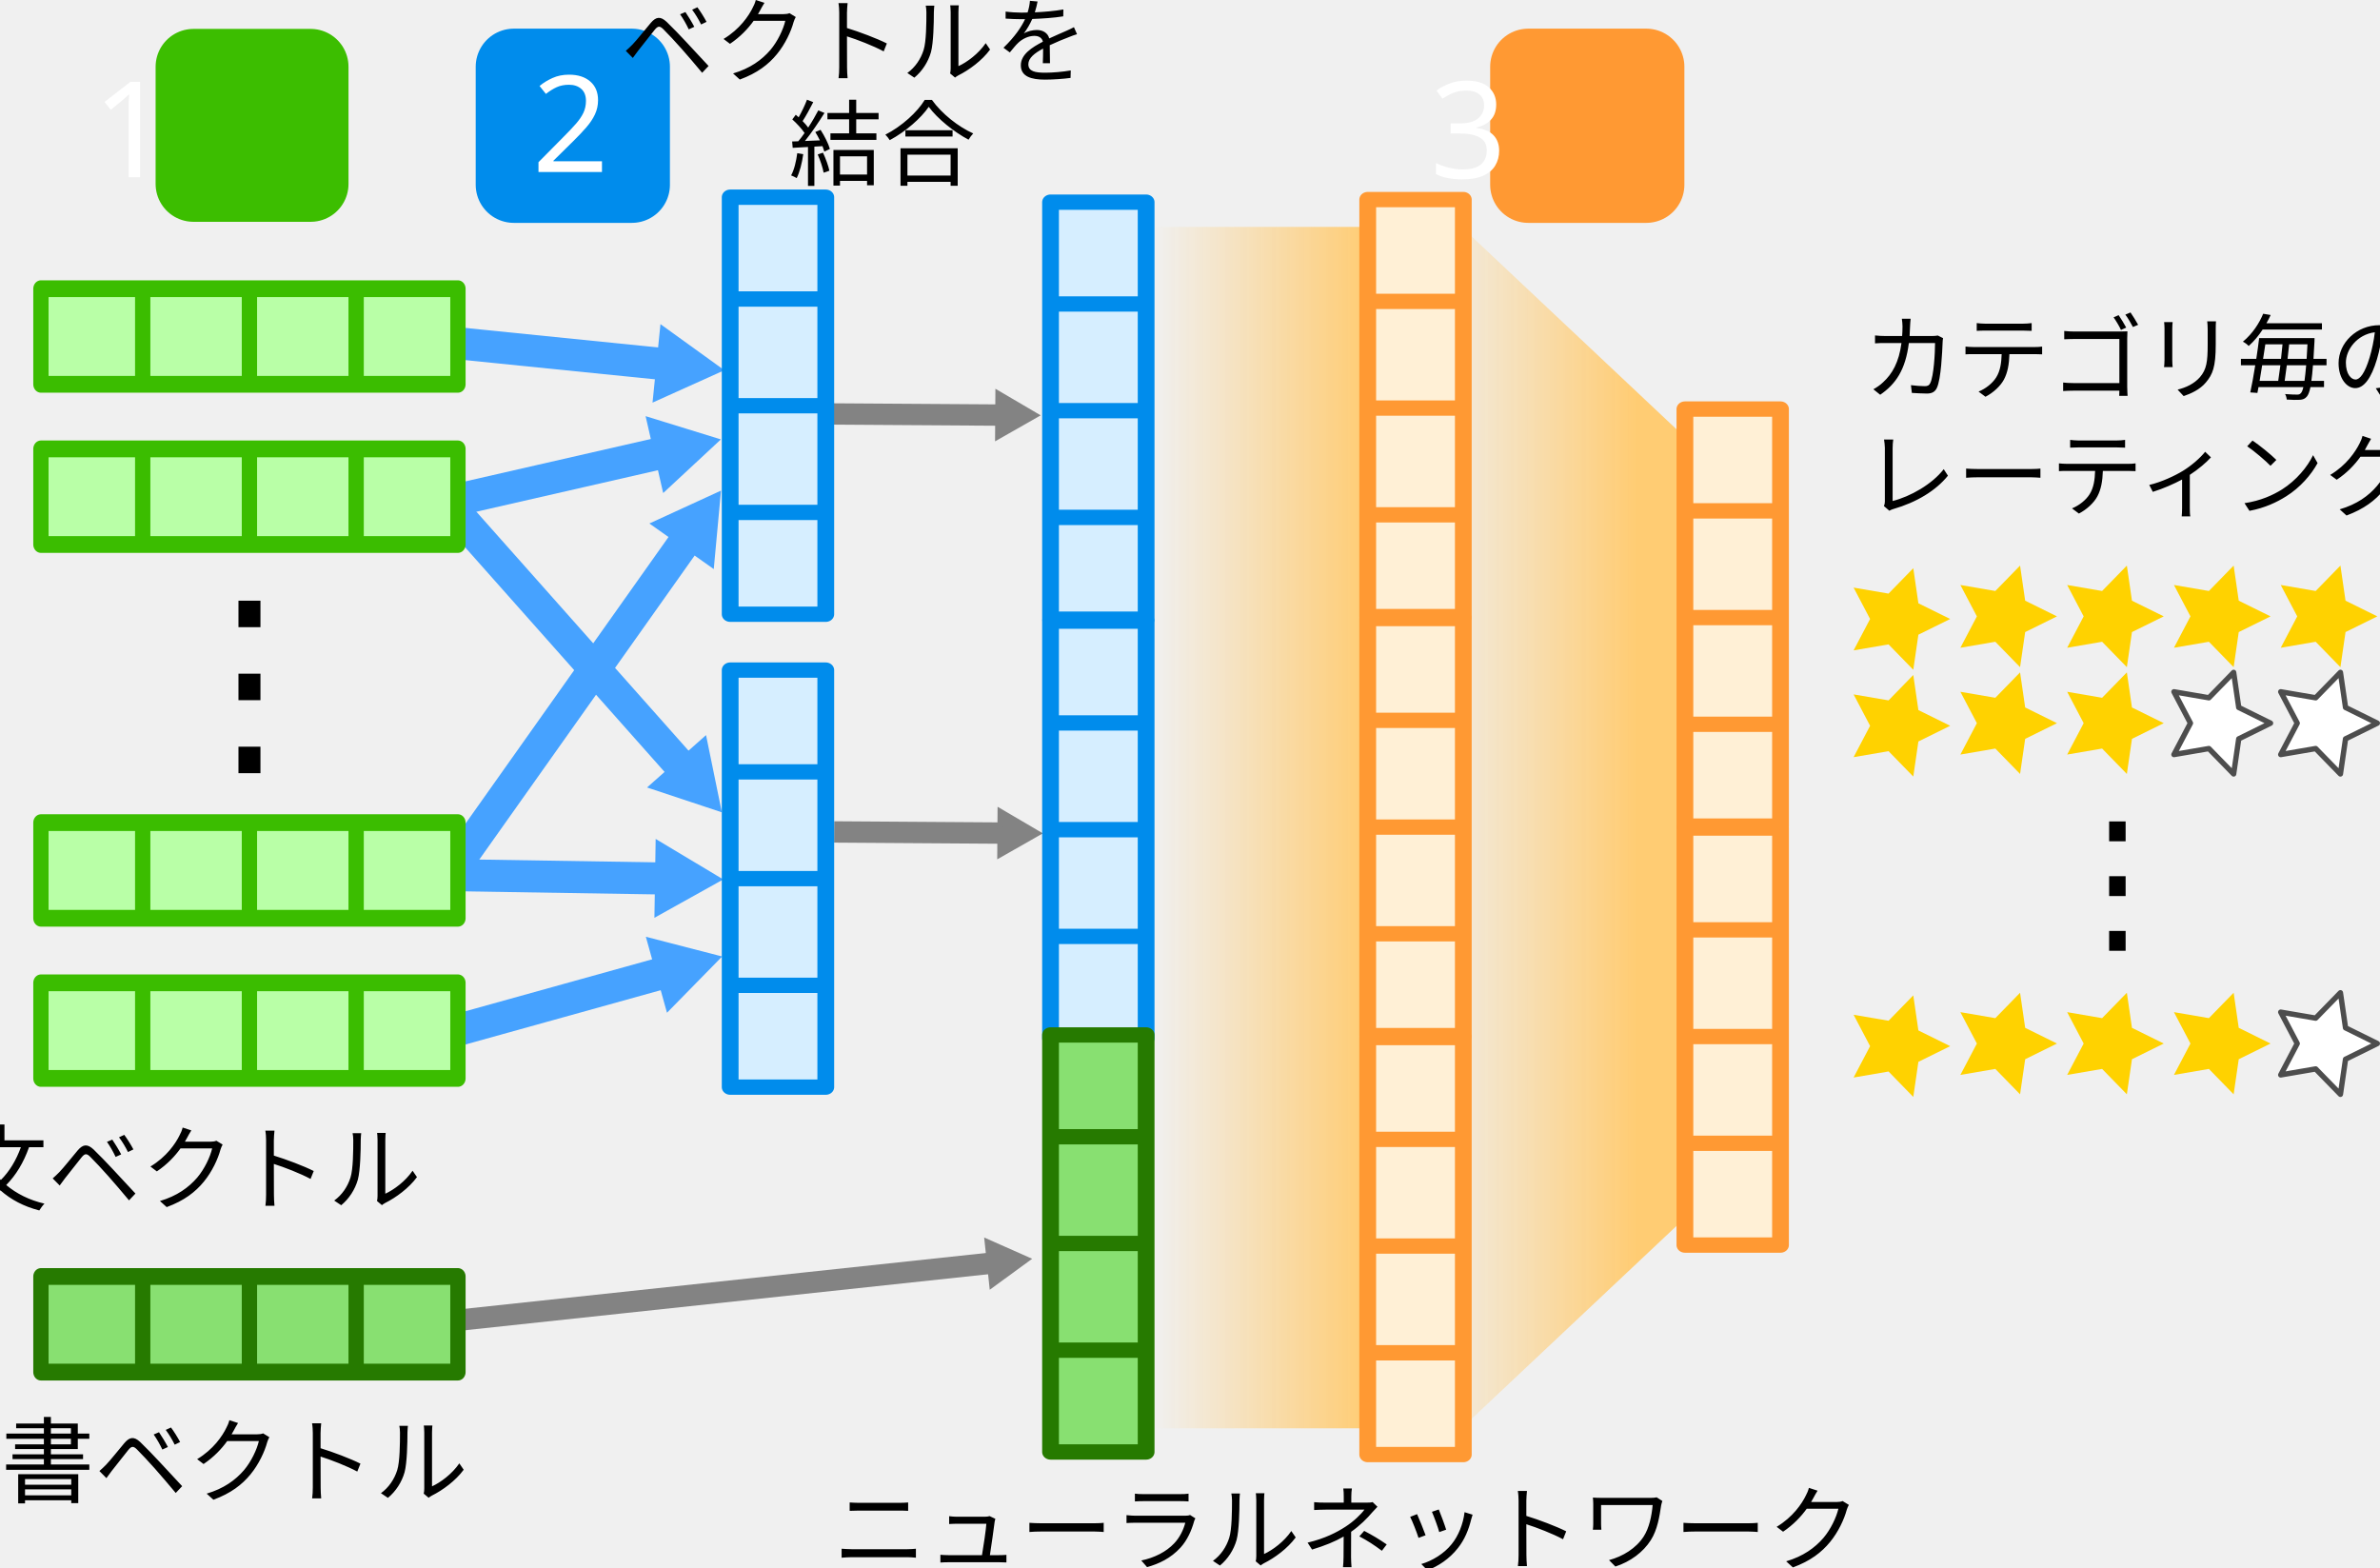
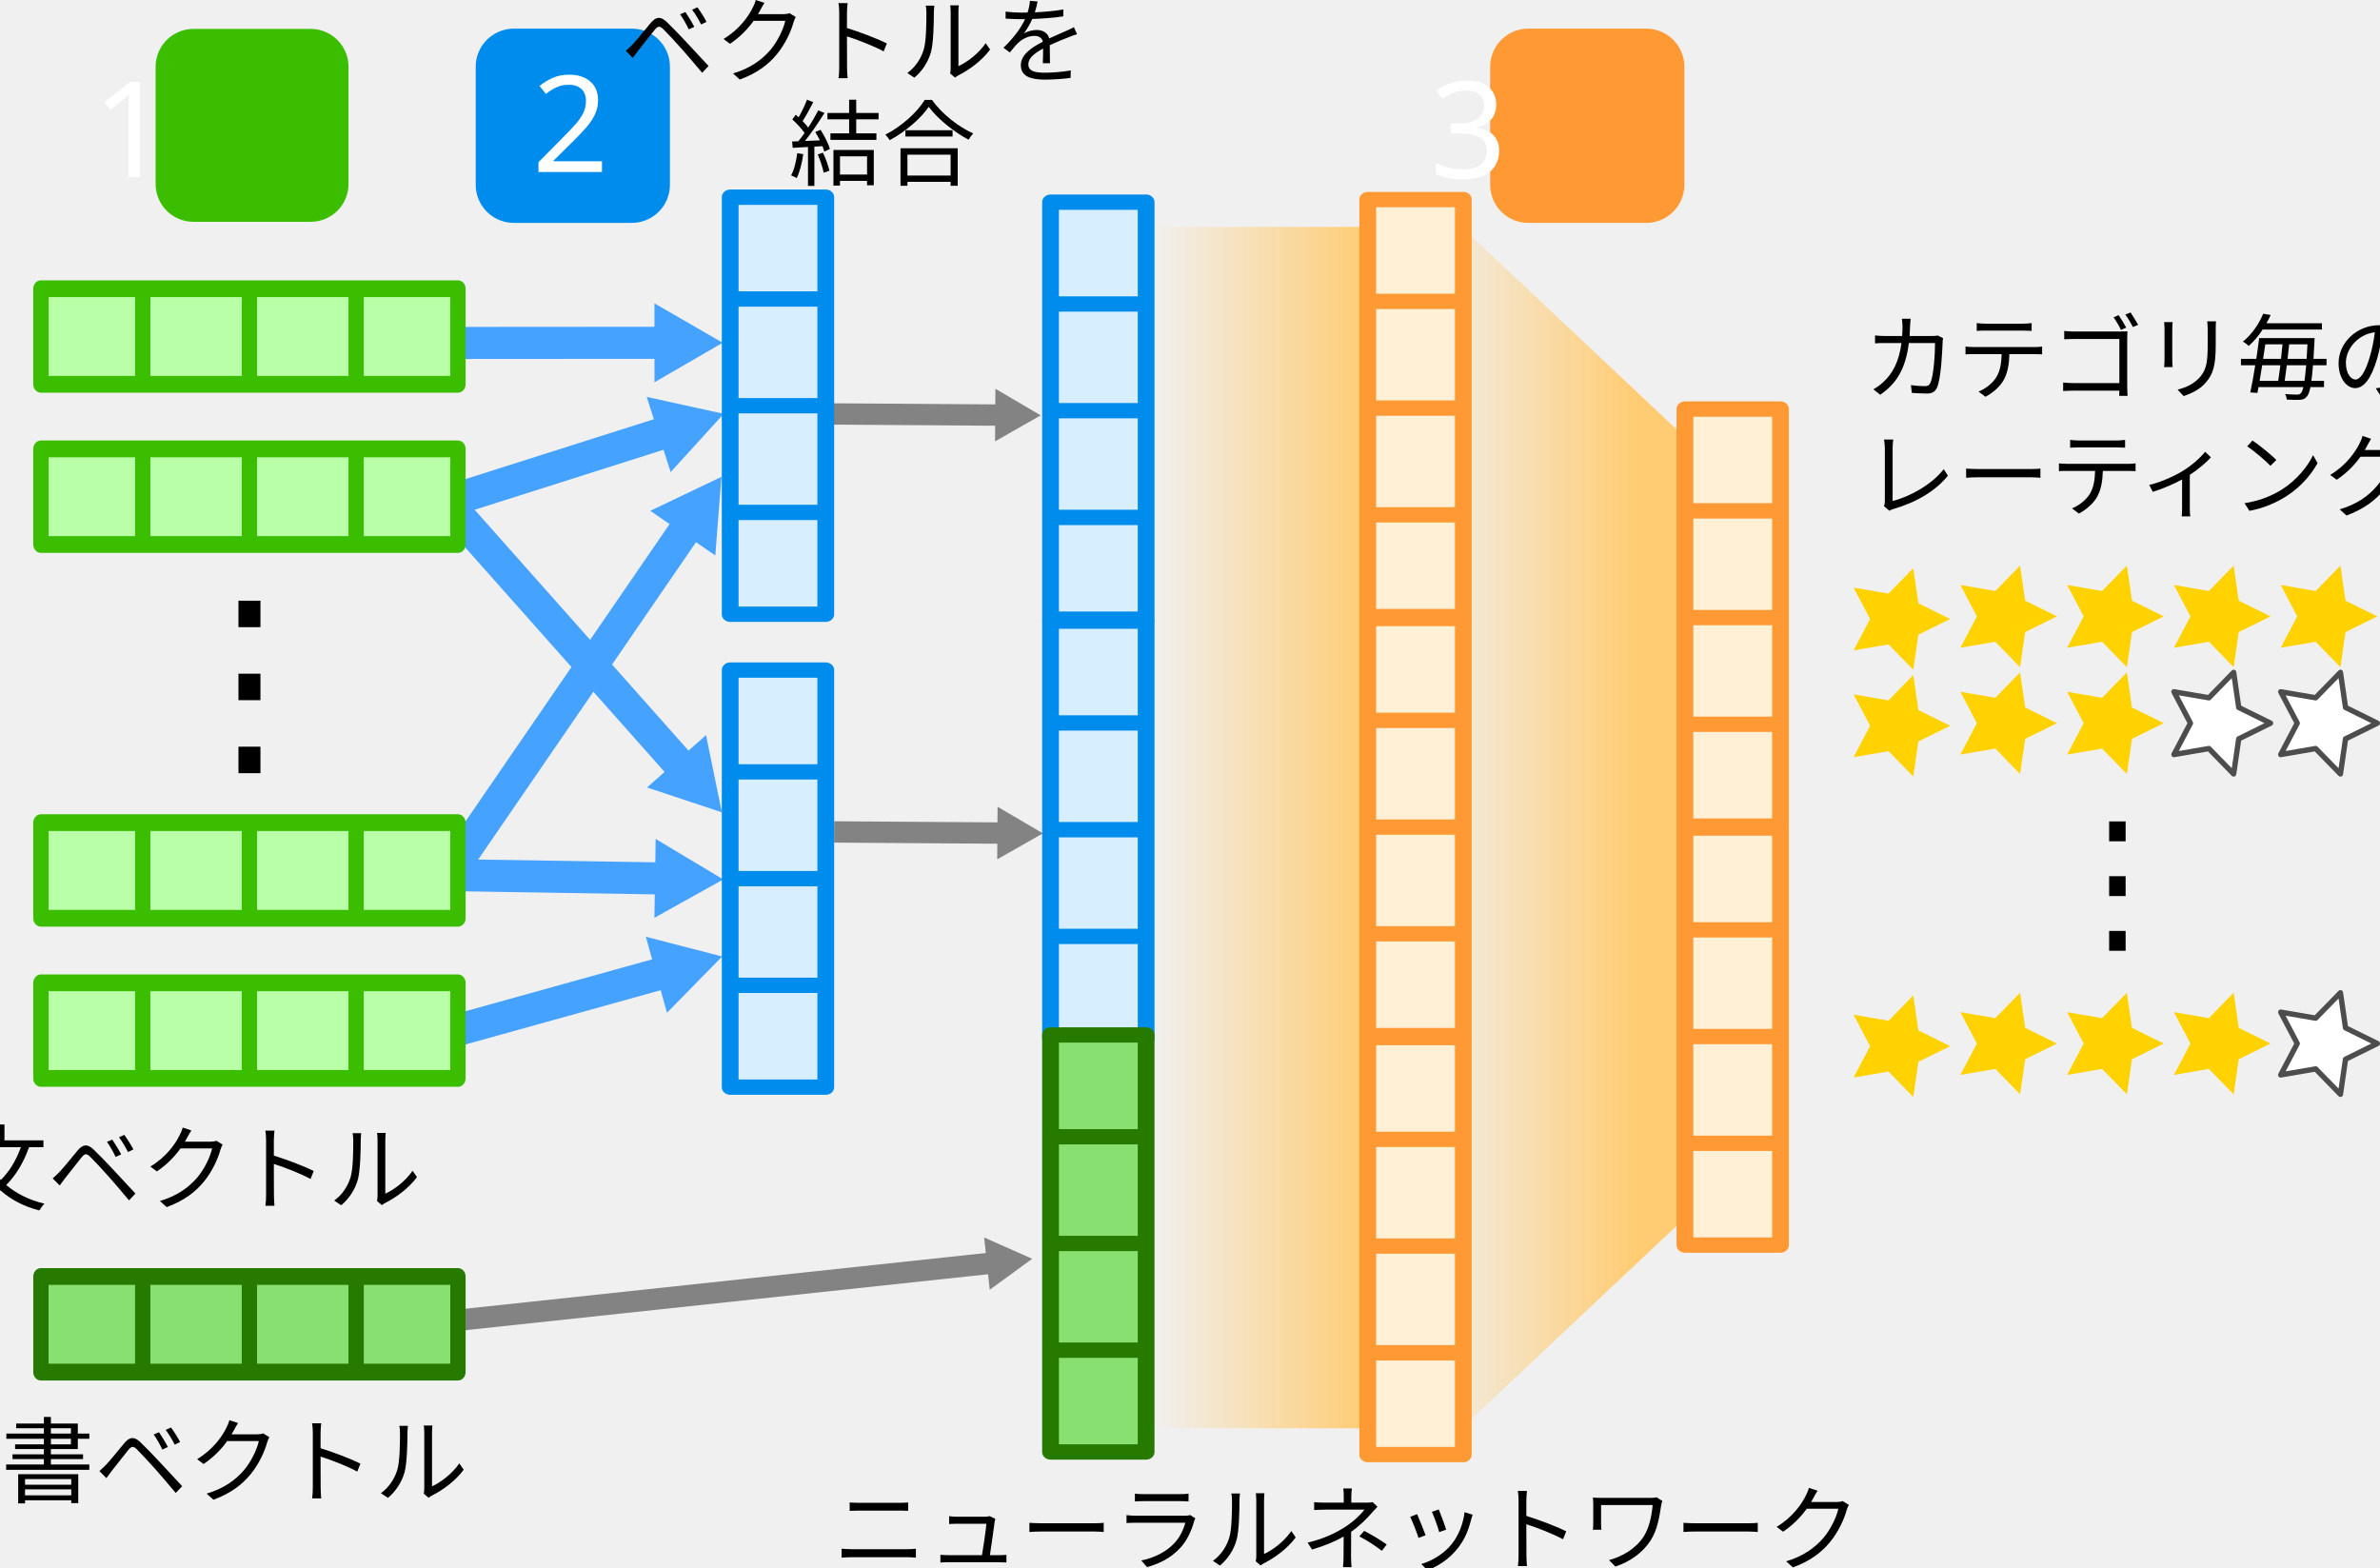
<svg xmlns="http://www.w3.org/2000/svg" xmlns:xlink="http://www.w3.org/1999/xlink" width="251.603mm" height="165.715mm" viewBox="0 0 891.506 587.181" id="svg2" version="1.1">
  <defs id="defs4">
    <linearGradient id="linearGradient12087">
      <stop style="stop-color:#ffcc73;stop-opacity:1;" offset="0" id="stop12199" />
      <stop style="stop-color:#ffcc73;stop-opacity:0;" offset="1" id="stop12201" />
    </linearGradient>
    <marker orient="auto" refY="0" refX="0" id="marker8537" style="overflow:visible">
      <path id="path8539" d="m 5.77,0 -8.65,5 0,-10 8.65,5 z" style="fill:#46a2ff;fill-opacity:1;fill-rule:evenodd;stroke:#46a2ff;stroke-width:1pt;stroke-opacity:1" transform="scale(0.2,0.2)" />
    </marker>
    <marker orient="auto" refY="0" refX="0" id="marker8407" style="overflow:visible">
      <path id="path8409" d="m 5.77,0 -8.65,5 0,-10 8.65,5 z" style="fill:#46a2ff;fill-opacity:1;fill-rule:evenodd;stroke:#46a2ff;stroke-width:1pt;stroke-opacity:1" transform="scale(0.2,0.2)" />
    </marker>
    <marker orient="auto" refY="0" refX="0" id="marker8283" style="overflow:visible">
      <path id="path8285" d="m 5.77,0 -8.65,5 0,-10 8.65,5 z" style="fill:#46a2ff;fill-opacity:1;fill-rule:evenodd;stroke:#46a2ff;stroke-width:1pt;stroke-opacity:1" transform="scale(0.2,0.2)" />
    </marker>
    <marker orient="auto" refY="0" refX="0" id="marker8273" style="overflow:visible">
      <path id="path8275" d="m 5.77,0 -8.65,5 0,-10 8.65,5 z" style="fill:#46a2ff;fill-opacity:1;fill-rule:evenodd;stroke:#46a2ff;stroke-width:1pt;stroke-opacity:1" transform="scale(0.2,0.2)" />
    </marker>
    <marker orient="auto" refY="0" refX="0" id="marker7569" style="overflow:visible">
      <path id="path7571" d="m 5.77,0 -8.65,5 0,-10 8.65,5 z" style="fill:#838383;fill-opacity:1;fill-rule:evenodd;stroke:#838383;stroke-width:1pt;stroke-opacity:1" transform="scale(0.2,0.2)" />
    </marker>
    <marker orient="auto" refY="0" refX="0" id="marker7559" style="overflow:visible">
      <path id="path7561" d="m 5.77,0 -8.65,5 0,-10 8.65,5 z" style="fill:#838383;fill-opacity:1;fill-rule:evenodd;stroke:#838383;stroke-width:1pt;stroke-opacity:1" transform="scale(0.2,0.2)" />
    </marker>
    <marker style="overflow:visible" id="marker6842" refX="0" refY="0" orient="auto">
      <path transform="scale(0.2,0.2)" style="fill:#838383;fill-opacity:1;fill-rule:evenodd;stroke:#838383;stroke-width:1pt;stroke-opacity:1" d="m 5.77,0 -8.65,5 0,-10 8.65,5 z" id="path6844" />
    </marker>
    <marker orient="auto" refY="0" refX="0" id="marker8537-9" style="overflow:visible">
      <path id="path8539-3" d="m 5.77,0 -8.65,5 0,-10 8.65,5 z" style="fill:#46a2ff;fill-opacity:1;fill-rule:evenodd;stroke:#46a2ff;stroke-width:1pt;stroke-opacity:1" transform="scale(0.2,0.2)" />
    </marker>
    <marker orient="auto" refY="0" refX="0" id="marker8537-9-5" style="overflow:visible">
      <path id="path8539-3-2" d="m 5.77,0 -8.65,5 0,-10 8.65,5 z" style="fill:#46a2ff;fill-opacity:1;fill-rule:evenodd;stroke:#46a2ff;stroke-width:1pt;stroke-opacity:1" transform="scale(0.2,0.2)" />
    </marker>
    <linearGradient xlink:href="#linearGradient12087" id="linearGradient12093" x1="959.5" y1="182.362" x2="1040.5" y2="182.362" gradientUnits="userSpaceOnUse" gradientTransform="matrix(-1,0,0,1,1620,339.9999)" />
    <linearGradient xlink:href="#linearGradient12087" id="linearGradient12093-9" x1="959.5" y1="182.362" x2="1040.5" y2="182.362" gradientUnits="userSpaceOnUse" gradientTransform="matrix(-0.9999999,0,0,0.9999999,1720,350)" />
  </defs>
  <g id="layer1" transform="translate(-147.5393,-207.3622)">
    <path style="fill:url(#linearGradient12093);fill-opacity:1;fill-rule:evenodd;stroke:none;stroke-width:1px;stroke-linecap:butt;stroke-linejoin:miter;stroke-opacity:1" d="m 660,292.362 -80,0 -5,450 85,0 z" id="path12077" />
    <path style="fill:url(#linearGradient12093-9);fill-opacity:1;fill-rule:evenodd;stroke:none;stroke-width:1px;stroke-linecap:butt;stroke-linejoin:miter;stroke-opacity:1" d="m 780,372.362 -85,-80 0,450 85,-80 z" id="path12077-5" />
    <path style="fill:none;fill-rule:evenodd;stroke:#838383;stroke-width:8;stroke-linecap:butt;stroke-linejoin:miter;stroke-miterlimit:4;stroke-dasharray:none;stroke-opacity:1;marker-end:url(#marker7569)" d="m 460,518.982 66.822,0.454" id="path4281-5-8" />
    <path style="fill:none;fill-rule:evenodd;stroke:#46a2ff;stroke-width:12;stroke-linecap:butt;stroke-linejoin:miter;stroke-miterlimit:4;stroke-dasharray:none;stroke-opacity:1;marker-end:url(#marker8537-9)" d="M 309.525,595.81 401.623,570.198" id="path4281-4-9-5" />
-     <path style="fill:none;fill-rule:evenodd;stroke:#46a2ff;stroke-width:12;stroke-linecap:butt;stroke-linejoin:miter;stroke-miterlimit:4;stroke-dasharray:none;stroke-opacity:1;marker-end:url(#marker8537-9-5)" d="M 308.724,544.85 407.763,405.037" id="path4281-4-9-5-7" />
+     <path style="fill:none;fill-rule:evenodd;stroke:#46a2ff;stroke-width:12;stroke-linecap:butt;stroke-linejoin:miter;stroke-miterlimit:4;stroke-dasharray:none;stroke-opacity:1;marker-end:url(#marker8537-9-5)" d="M 308.724,544.85 408.12,400.037" id="path4281-4-9-5-7" />
    <text xml:space="preserve" style="font-style:normal;font-variant:normal;font-weight:normal;font-stretch:normal;font-size:60px;line-height:125%;font-family:sans-serif;-inkscape-font-specification:'sans-serif, Normal';text-align:start;letter-spacing:0px;word-spacing:0px;writing-mode:lr-tb;text-anchor:start;fill:#000000;fill-opacity:1;stroke:none;stroke-width:1px;stroke-linecap:butt;stroke-linejoin:miter;stroke-opacity:1" x="4.277" y="740.849" id="text4225-6-8">
      <tspan id="tspan4227-0-5" x="4.277" y="740.849" />
    </text>
-     <path style="fill:none;fill-rule:evenodd;stroke:#46a2ff;stroke-width:12;stroke-linecap:butt;stroke-linejoin:miter;stroke-miterlimit:4;stroke-dasharray:none;stroke-opacity:1;marker-end:url(#marker8283)" d="m 313.883,395.65 87.076,-19.904" id="path4281-4" />
-     <path style="fill:none;fill-rule:evenodd;stroke:#46a2ff;stroke-width:12;stroke-linecap:butt;stroke-linejoin:miter;stroke-miterlimit:4;stroke-dasharray:none;stroke-opacity:1;marker-end:url(#marker8407)" d="m 317.795,335.819 84.124,8.512" id="path4281" />
+     <path style="fill:none;fill-rule:evenodd;stroke:#46a2ff;stroke-width:12;stroke-linecap:butt;stroke-linejoin:miter;stroke-miterlimit:4;stroke-dasharray:none;stroke-opacity:1;marker-end:url(#marker8283)" d="M 313.883,395.65 402.388,367.531" id="path4281-4" />
+     <path style="fill:none;fill-rule:evenodd;stroke:#46a2ff;stroke-width:12;stroke-linecap:butt;stroke-linejoin:miter;stroke-miterlimit:4;stroke-dasharray:none;stroke-opacity:1;marker-end:url(#marker8407)" d="m 317.795,335.819 83.409,-0.059" id="path4281" />
    <path style="fill:none;fill-rule:evenodd;stroke:#46a2ff;stroke-width:12;stroke-linecap:butt;stroke-linejoin:miter;stroke-miterlimit:4;stroke-dasharray:none;stroke-opacity:1;marker-end:url(#marker8273)" d="M 303.092,382.3 406.615,498.885" id="path4281-4-2" />
    <path style="fill:none;fill-rule:evenodd;stroke:#838383;stroke-width:8;stroke-linecap:butt;stroke-linejoin:miter;stroke-miterlimit:4;stroke-dasharray:none;stroke-opacity:1;marker-end:url(#marker7559)" d="m 450,362.362 76.01,0.505" id="path4281-5" />
    <path style="fill:none;fill-rule:evenodd;stroke:#838383;stroke-width:8;stroke-linecap:butt;stroke-linejoin:miter;stroke-miterlimit:4;stroke-dasharray:none;stroke-opacity:1;marker-end:url(#marker6842)" d="M 305.895,703.308 522.874,680.074" id="path4281-4-9-9" />
    <path style="fill:none;fill-rule:evenodd;stroke:#46a2ff;stroke-width:12;stroke-linecap:butt;stroke-linejoin:miter;stroke-miterlimit:4;stroke-dasharray:none;stroke-opacity:1;marker-end:url(#marker8537)" d="m 312.382,535.096 89.032,1.409" id="path4281-4-9" />
    <text xml:space="preserve" style="font-style:normal;font-weight:normal;font-size:40px;line-height:125%;font-family:sans-serif;letter-spacing:0px;word-spacing:0px;fill:#000000;fill-opacity:1;stroke:none;stroke-width:1px;stroke-linecap:butt;stroke-linejoin:miter;stroke-opacity:1" x="200.989" y="489.55" id="text4221">
      <tspan id="tspan4223" x="200.989" y="489.55" style="font-style:normal;font-variant:normal;font-weight:normal;font-stretch:normal;font-size:80px;line-height:125%;font-family:sans-serif;-inkscape-font-specification:'sans-serif, Normal';text-align:start;writing-mode:lr-tb;text-anchor:start">⋮</tspan>
    </text>
    <text xml:space="preserve" style="font-style:normal;font-variant:normal;font-weight:normal;font-stretch:normal;font-size:35px;line-height:125%;font-family:sans-serif;-inkscape-font-specification:'sans-serif, Normal';text-align:center;letter-spacing:0px;word-spacing:0px;writing-mode:lr-tb;text-anchor:middle;fill:#000000;fill-opacity:1;stroke:none;stroke-width:1px;stroke-linecap:butt;stroke-linejoin:miter;stroke-opacity:1" x="240.662" y="657.96" id="text4225">
      <tspan id="tspan4227" x="240.662" y="657.96">文ベクトル</tspan>
    </text>
    <text xml:space="preserve" style="font-style:normal;font-variant:normal;font-weight:normal;font-stretch:normal;font-size:35px;line-height:125%;font-family:sans-serif;-inkscape-font-specification:'sans-serif, Normal';text-align:center;letter-spacing:0px;word-spacing:0px;writing-mode:lr-tb;text-anchor:middle;fill:#000000;fill-opacity:1;stroke:none;stroke-width:1px;stroke-linecap:butt;stroke-linejoin:miter;stroke-opacity:1" x="240.662" y="767.569" id="text4225-6-5">
      <tspan id="tspan4227-0-0" x="240.662" y="767.569">文書ベクトル</tspan>
    </text>
    <g id="g4334" transform="translate(-41.955,-13.14338)">
      <path d="m 920,452.362 -11.91,5.878 -1.91,13.143 -9.271,-9.511 -13.09,2.245 6.18,-11.756 -6.18,-11.756 13.09,2.245 9.271,-9.511 1.91,13.143 z" id="path12865" style="fill:#ffd200;fill-opacity:1;stroke:none;stroke-width:3.5;stroke-linejoin:round;stroke-miterlimit:4;stroke-dasharray:none;stroke-dashoffset:0;stroke-opacity:1" />
      <path d="m 1040,451.383 -11.91,5.878 -1.91,13.143 -9.271,-9.511 -13.09,2.245 6.18,-11.756 -6.18,-11.756 13.09,2.245 9.271,-9.511 1.91,13.143 z" id="path12865-8" style="fill:#ffd200;fill-opacity:1;stroke:none;stroke-width:3.5;stroke-linejoin:round;stroke-miterlimit:4;stroke-dasharray:none;stroke-dashoffset:0;stroke-opacity:1" />
      <path d="m 1000,451.383 -11.91,5.878 -1.91,13.143 -9.271,-9.511 -13.09,2.245 6.18,-11.756 -6.18,-11.756 13.09,2.245 9.271,-9.511 1.91,13.143 z" id="path12865-8-7" style="fill:#ffd200;fill-opacity:1;stroke:none;stroke-width:3.5;stroke-linejoin:round;stroke-miterlimit:4;stroke-dasharray:none;stroke-dashoffset:0;stroke-opacity:1" />
      <path d="m 960,451.383 -11.91,5.878 -1.91,13.143 -9.271,-9.511 -13.09,2.245 6.18,-11.756 -6.18,-11.756 13.09,2.245 9.271,-9.511 1.91,13.143 z" id="path12865-8-7-7" style="fill:#ffd200;fill-opacity:1;stroke:none;stroke-width:3.5;stroke-linejoin:round;stroke-miterlimit:4;stroke-dasharray:none;stroke-dashoffset:0;stroke-opacity:1" />
      <path d="m 1080,451.383 -11.91,5.878 -1.91,13.143 -9.271,-9.511 -13.09,2.245 6.18,-11.756 -6.18,-11.756 13.09,2.245 9.271,-9.511 1.91,13.143 z" id="path12865-8-7-9" style="fill:#ffd200;fill-opacity:1;stroke:none;stroke-width:3.5;stroke-linejoin:round;stroke-miterlimit:4;stroke-dasharray:none;stroke-dashoffset:0;stroke-opacity:1" />
      <path d="m 920,492.362 -11.91,5.878 -1.91,13.143 -9.271,-9.511 -13.09,2.245 6.18,-11.756 -6.18,-11.756 13.09,2.245 9.271,-9.511 1.91,13.143 z" id="path12865-7" style="fill:#ffd200;fill-opacity:1;stroke:none;stroke-width:3.5;stroke-linejoin:round;stroke-miterlimit:4;stroke-dasharray:none;stroke-dashoffset:0;stroke-opacity:1" />
      <path d="m 1040,491.383 -11.91,5.878 -1.91,13.143 -9.271,-9.511 -13.09,2.245 6.18,-11.756 -6.18,-11.756 13.09,2.245 9.271,-9.511 1.91,13.143 z" id="path12865-8-73" style="fill:#ffffff;fill-opacity:1;stroke:#4d4d4d;stroke-width:2;stroke-linejoin:round;stroke-miterlimit:4;stroke-dasharray:none;stroke-dashoffset:0;stroke-opacity:1" />
      <path d="m 1000,491.383 -11.91,5.878 -1.91,13.143 -9.271,-9.511 -13.09,2.245 6.18,-11.756 -6.18,-11.756 13.09,2.245 9.271,-9.511 1.91,13.143 z" id="path12865-8-7-5" style="fill:#ffd200;fill-opacity:1;stroke:none;stroke-width:3.5;stroke-linejoin:round;stroke-miterlimit:4;stroke-dasharray:none;stroke-dashoffset:0;stroke-opacity:1" />
      <path d="m 960,491.383 -11.91,5.878 -1.91,13.143 -9.271,-9.511 -13.09,2.245 6.18,-11.756 -6.18,-11.756 13.09,2.245 9.271,-9.511 1.91,13.143 z" id="path12865-8-7-7-2" style="fill:#ffd200;fill-opacity:1;stroke:none;stroke-width:3.5;stroke-linejoin:round;stroke-miterlimit:4;stroke-dasharray:none;stroke-dashoffset:0;stroke-opacity:1" />
      <path d="m 1080,491.383 -11.91,5.878 -1.91,13.143 -9.271,-9.511 -13.09,2.245 6.18,-11.756 -6.18,-11.756 13.09,2.245 9.271,-9.511 1.91,13.143 z" id="path12865-8-7-9-7" style="fill:#ffffff;fill-opacity:1;stroke:#4d4d4d;stroke-width:2;stroke-linejoin:round;stroke-miterlimit:4;stroke-dasharray:none;stroke-dashoffset:0;stroke-opacity:1" />
      <path d="m 920,612.362 -11.91,5.878 -1.91,13.143 -9.271,-9.511 -13.09,2.245 6.18,-11.756 -6.18,-11.756 13.09,2.245 9.271,-9.511 1.91,13.143 z" id="path12865-2" style="fill:#ffd200;fill-opacity:1;stroke:none;stroke-width:3.5;stroke-linejoin:round;stroke-miterlimit:4;stroke-dasharray:none;stroke-dashoffset:0;stroke-opacity:1" />
      <path d="m 1040,611.383 -11.91,5.878 -1.91,13.143 -9.271,-9.511 -13.09,2.245 6.18,-11.756 -6.18,-11.756 13.09,2.245 9.271,-9.511 1.91,13.143 z" id="path12865-8-1" style="fill:#ffd200;fill-opacity:1;stroke:none;stroke-width:3.5;stroke-linejoin:round;stroke-miterlimit:4;stroke-dasharray:none;stroke-dashoffset:0;stroke-opacity:1" />
      <path d="m 1000,611.383 -11.91,5.878 -1.91,13.143 -9.271,-9.511 -13.09,2.245 6.18,-11.756 -6.18,-11.756 13.09,2.245 9.271,-9.511 1.91,13.143 z" id="path12865-8-7-53" style="fill:#ffd200;fill-opacity:1;stroke:none;stroke-width:3.5;stroke-linejoin:round;stroke-miterlimit:4;stroke-dasharray:none;stroke-dashoffset:0;stroke-opacity:1" />
      <path d="m 960,611.383 -11.91,5.878 -1.91,13.143 -9.271,-9.511 -13.09,2.245 6.18,-11.756 -6.18,-11.756 13.09,2.245 9.271,-9.511 1.91,13.143 z" id="path12865-8-7-7-5" style="fill:#ffd200;fill-opacity:1;stroke:none;stroke-width:3.5;stroke-linejoin:round;stroke-miterlimit:4;stroke-dasharray:none;stroke-dashoffset:0;stroke-opacity:1" />
      <path d="m 1080,611.383 -11.91,5.878 -1.91,13.143 -9.271,-9.511 -13.09,2.245 6.18,-11.756 -6.18,-11.756 13.09,2.245 9.271,-9.511 1.91,13.143 z" id="path12865-8-7-9-6" style="fill:#ffffff;fill-opacity:1;stroke:#4d4d4d;stroke-width:2;stroke-linejoin:round;stroke-miterlimit:4;stroke-dasharray:none;stroke-dashoffset:0;stroke-opacity:1" />
      <text id="text4221-8" y="571.081" x="952.638" style="font-style:normal;font-variant:normal;font-weight:normal;font-stretch:normal;font-size:60px;line-height:125%;font-family:sans-serif;-inkscape-font-specification:'sans-serif, Normal';text-align:start;letter-spacing:0px;word-spacing:0px;writing-mode:lr-tb;text-anchor:start;fill:#000000;fill-opacity:1;stroke:none;stroke-width:1px;stroke-linecap:butt;stroke-linejoin:miter;stroke-opacity:1" xml:space="preserve">
        <tspan style="font-style:normal;font-variant:normal;font-weight:normal;font-stretch:normal;font-size:60px;line-height:125%;font-family:sans-serif;-inkscape-font-specification:'sans-serif, Normal';text-align:start;writing-mode:lr-tb;text-anchor:start" y="571.081" x="952.638" id="tspan4223-6">⋮</tspan>
      </text>
    </g>
    <text xml:space="preserve" style="font-style:normal;font-weight:normal;font-size:35px;line-height:125%;font-family:sans-serif;letter-spacing:0px;word-spacing:0px;fill:#000000;fill-opacity:1;stroke:none;stroke-width:1px;stroke-linecap:butt;stroke-linejoin:miter;stroke-opacity:1" x="845.452" y="354.288" id="text12843-1-1">
      <tspan id="tspan12845-9-2" x="845.452" y="354.288">カテゴリ毎の</tspan>
      <tspan x="845.452" y="398.038" id="tspan12997">レーティング</tspan>
      <tspan x="845.452" y="441.788" id="tspan12995" />
    </text>
    <g transform="matrix(1.119215,0,0,1.119215,-117.9976,62.52279)" id="g4297">
      <rect style="opacity:1;fill:#008cec;fill-opacity:1;stroke:#008cec;stroke-width:25.499;stroke-linecap:round;stroke-linejoin:round;stroke-miterlimit:4;stroke-dasharray:none;stroke-dashoffset:0;stroke-opacity:1" id="rect4280" width="39.502" height="39.502" x="409.213" y="151.749" />
      <text id="text12843" y="186.979" x="415.318" style="font-style:normal;font-weight:normal;font-size:45px;line-height:125%;font-family:sans-serif;letter-spacing:0px;word-spacing:0px;fill:#000000;fill-opacity:1;stroke:none;stroke-width:1px;stroke-linecap:butt;stroke-linejoin:miter;stroke-opacity:1" xml:space="preserve">
        <tspan style="font-size:45px;fill:#ffffff;fill-opacity:1" id="tspan4297" y="186.979" x="415.318">2</tspan>
      </text>
    </g>
    <g transform="matrix(1.111548,0,0,1.111548,413.0143,168.1097)" id="g4297-9">
      <rect style="opacity:1;fill:#3cbe00;fill-opacity:1;stroke:#3cbe00;stroke-width:25.499;stroke-linecap:round;stroke-linejoin:round;stroke-miterlimit:4;stroke-dasharray:none;stroke-dashoffset:0;stroke-opacity:1" id="rect4280-1" width="39.502" height="39.502" x="-173.645" y="57.805" />
      <text id="text12843-9" y="95.035" x="-153.773" style="font-style:normal;font-weight:normal;font-size:45px;line-height:125%;font-family:sans-serif;text-align:center;letter-spacing:0px;word-spacing:0px;text-anchor:middle;fill:#000000;fill-opacity:1;stroke:none;stroke-width:1px;stroke-linecap:butt;stroke-linejoin:miter;stroke-opacity:1" xml:space="preserve">
        <tspan style="font-size:45px;text-align:center;text-anchor:middle;fill:#ffffff;fill-opacity:1" id="tspan4297-9" y="95.035" x="-153.773">1</tspan>
      </text>
    </g>
    <g transform="matrix(1.119215,0,0,1.119215,262.0024,62.52279)" id="g4297-0">
      <rect style="opacity:1;fill:#ff9933;fill-opacity:1;stroke:#ff9933;stroke-width:25.499;stroke-linecap:round;stroke-linejoin:round;stroke-miterlimit:4;stroke-dasharray:none;stroke-dashoffset:0;stroke-opacity:1" id="rect4280-45" width="39.502" height="39.502" x="409.213" y="151.749" />
      <text id="text12843-2" y="188.979" x="430.118" style="font-style:normal;font-weight:normal;font-size:45px;line-height:125%;font-family:sans-serif;text-align:center;letter-spacing:0px;word-spacing:0px;text-anchor:middle;fill:#000000;fill-opacity:1;stroke:none;stroke-width:1px;stroke-linecap:butt;stroke-linejoin:miter;stroke-opacity:1" xml:space="preserve">
        <tspan style="font-size:45px;text-align:center;text-anchor:middle;fill:#ffffff;fill-opacity:1" id="tspan4297-6" y="188.979" x="430.118">3</tspan>
      </text>
    </g>
    <flowRoot xml:space="preserve" id="flowRoot4426" style="font-style:normal;font-weight:normal;font-size:40px;line-height:125%;font-family:sans-serif;letter-spacing:0px;word-spacing:0px;fill:#000000;fill-opacity:1;stroke:none;stroke-width:1px;stroke-linecap:butt;stroke-linejoin:miter;stroke-opacity:1" transform="translate(45.97918,142.0837)">
      <flowRegion id="flowRegion4428">
        <rect id="rect4430" width="1240" height="320" x="-45.979" y="570.279" />
      </flowRegion>
      <flowPara id="flowPara4432" />
    </flowRoot>
    <text xml:space="preserve" style="font-style:normal;font-variant:normal;font-weight:normal;font-stretch:normal;font-size:13.75px;line-height:125%;font-family:Ubuntu;-inkscape-font-specification:Ubuntu;letter-spacing:0px;word-spacing:0px;fill:#000000;fill-opacity:1;stroke:none;stroke-width:1px;stroke-linecap:butt;stroke-linejoin:miter;stroke-opacity:1" x="110.098" y="115.738" id="text4382">
      <tspan id="tspan4384" x="110.098" y="115.738" />
    </text>
    <text xml:space="preserve" style="font-style:normal;font-variant:normal;font-weight:normal;font-stretch:normal;font-size:13.75px;line-height:125%;font-family:Ubuntu;-inkscape-font-specification:Ubuntu;letter-spacing:0px;word-spacing:0px;fill:#000000;fill-opacity:1;stroke:none;stroke-width:1px;stroke-linecap:butt;stroke-linejoin:miter;stroke-opacity:1" x="67.847" y="30.42" id="text3428-8-3">
      <tspan id="tspan3431-2-7" x="67.847" y="30.42" style="font-size:10px;fill:#000000;fill-opacity:1" />
    </text>
    <flowRoot xml:space="preserve" id="flowRoot4574" style="font-style:normal;font-weight:normal;font-size:40px;line-height:125%;font-family:sans-serif;letter-spacing:0px;word-spacing:0px;fill:#000000;fill-opacity:1;stroke:none;stroke-width:1px;stroke-linecap:butt;stroke-linejoin:miter;stroke-opacity:1" transform="translate(50.66107,-44.59597)">
      <flowRegion id="flowRegion4576">
        <rect id="rect4578" width="120" height="190" x="264.437" y="-24.666" />
      </flowRegion>
      <flowPara id="flowPara4580" />
    </flowRoot>
    <flowRoot xml:space="preserve" id="flowRoot4582" style="font-style:normal;font-weight:normal;font-size:40px;line-height:125%;font-family:sans-serif;letter-spacing:0px;word-spacing:0px;fill:#000000;fill-opacity:1;stroke:none;stroke-width:1px;stroke-linecap:butt;stroke-linejoin:miter;stroke-opacity:1" transform="translate(50.66107,-44.59597)">
      <flowRegion id="flowRegion4584">
        <rect id="rect4586" width="140" height="230" x="254.437" y="-44.666" />
      </flowRegion>
      <flowPara id="flowPara4588" />
    </flowRoot>
    <g id="g4774-8-7-7" style="fill:#fffa79;fill-opacity:1;stroke:#000000;stroke-opacity:1" transform="matrix(-2.683898,0,0,-2.939931,1005.48,2239.48)">
      <rect style="opacity:1;fill:#b9ffa7;fill-opacity:1;stroke:#3bbd00;stroke-width:2.136;stroke-linecap:butt;stroke-linejoin:round;stroke-miterlimit:4;stroke-dasharray:none;stroke-dashoffset:0;stroke-opacity:1" id="rect4710-6-3-7" width="58.201" height="12.18" x="255.75" y="574.221" />
      <path style="fill:none;fill-rule:evenodd;stroke:#3bbd00;stroke-width:2.136;stroke-linecap:butt;stroke-linejoin:miter;stroke-miterlimit:4;stroke-dasharray:none;stroke-opacity:1" d="m 269.958,587.085 0,-13.55" id="path4712-7-0-9" />
      <path style="fill:none;fill-opacity:1;fill-rule:evenodd;stroke:#3bbd00;stroke-width:2.136;stroke-linecap:butt;stroke-linejoin:miter;stroke-miterlimit:4;stroke-dasharray:none;stroke-opacity:1" d="m 299.745,587.085 0,-13.55" id="path4712-6-8-6-20" />
      <path style="fill:none;fill-opacity:1;fill-rule:evenodd;stroke:#3bbd00;stroke-width:2.136;stroke-linecap:butt;stroke-linejoin:miter;stroke-miterlimit:4;stroke-dasharray:none;stroke-opacity:1" d="m 284.851,587.085 0,-13.55" id="path4712-9-6-0-5" />
    </g>
    <g id="g4774-8-7-7-2" style="fill:#fffa79;fill-opacity:1;stroke:#000000;stroke-opacity:1" transform="matrix(-2.683898,0,0,-2.939931,1005.48,2099.48)">
      <rect style="opacity:1;fill:#b9ffa7;fill-opacity:1;stroke:#3bbd00;stroke-width:2.136;stroke-linecap:butt;stroke-linejoin:round;stroke-miterlimit:4;stroke-dasharray:none;stroke-dashoffset:0;stroke-opacity:1" id="rect4710-6-3-7-9" width="58.201" height="12.18" x="255.75" y="574.221" />
      <path style="fill:none;fill-rule:evenodd;stroke:#3bbd00;stroke-width:2.136;stroke-linecap:butt;stroke-linejoin:miter;stroke-miterlimit:4;stroke-dasharray:none;stroke-opacity:1" d="m 269.958,587.085 0,-13.55" id="path4712-7-0-9-6" />
      <path style="fill:none;fill-opacity:1;fill-rule:evenodd;stroke:#3bbd00;stroke-width:2.136;stroke-linecap:butt;stroke-linejoin:miter;stroke-miterlimit:4;stroke-dasharray:none;stroke-opacity:1" d="m 299.745,587.085 0,-13.55" id="path4712-6-8-6-20-6" />
      <path style="fill:none;fill-opacity:1;fill-rule:evenodd;stroke:#3bbd00;stroke-width:2.136;stroke-linecap:butt;stroke-linejoin:miter;stroke-miterlimit:4;stroke-dasharray:none;stroke-opacity:1" d="m 284.851,587.085 0,-13.55" id="path4712-9-6-0-5-4" />
    </g>
    <g id="g4774-8-7-7-8" style="fill:#fffa79;fill-opacity:1;stroke:#000000;stroke-opacity:1" transform="matrix(-2.683898,0,0,-2.939931,1005.48,2039.48)">
      <rect style="opacity:1;fill:#b9ffa7;fill-opacity:1;stroke:#3bbd00;stroke-width:2.136;stroke-linecap:butt;stroke-linejoin:round;stroke-miterlimit:4;stroke-dasharray:none;stroke-dashoffset:0;stroke-opacity:1" id="rect4710-6-3-7-8" width="58.201" height="12.18" x="255.75" y="574.221" />
      <path style="fill:none;fill-rule:evenodd;stroke:#3bbd00;stroke-width:2.136;stroke-linecap:butt;stroke-linejoin:miter;stroke-miterlimit:4;stroke-dasharray:none;stroke-opacity:1" d="m 269.958,587.085 0,-13.55" id="path4712-7-0-9-7" />
      <path style="fill:none;fill-opacity:1;fill-rule:evenodd;stroke:#3bbd00;stroke-width:2.136;stroke-linecap:butt;stroke-linejoin:miter;stroke-miterlimit:4;stroke-dasharray:none;stroke-opacity:1" d="m 299.745,587.085 0,-13.55" id="path4712-6-8-6-20-1" />
      <path style="fill:none;fill-opacity:1;fill-rule:evenodd;stroke:#3bbd00;stroke-width:2.136;stroke-linecap:butt;stroke-linejoin:miter;stroke-miterlimit:4;stroke-dasharray:none;stroke-opacity:1" d="m 284.851,587.085 0,-13.55" id="path4712-9-6-0-5-6" />
    </g>
    <g id="g4774-8-7-7-2-0-6" style="fill:#fffa79;fill-opacity:1;stroke:#000000;stroke-opacity:1" transform="matrix(-2.683898,0,0,-2.939931,1005.48,2409.48)">
      <rect style="opacity:1;fill:#88e071;fill-opacity:1;stroke:#267a00;stroke-width:2.136;stroke-linecap:butt;stroke-linejoin:round;stroke-miterlimit:4;stroke-dasharray:none;stroke-dashoffset:0;stroke-opacity:1" id="rect4710-6-3-7-9-2-7" width="58.201" height="12.18" x="255.75" y="574.221" />
      <path style="fill:none;fill-rule:evenodd;stroke:#267a00;stroke-width:2.136;stroke-linecap:butt;stroke-linejoin:miter;stroke-miterlimit:4;stroke-dasharray:none;stroke-opacity:1" d="m 269.958,587.085 0,-13.55" id="path4712-7-0-9-6-2-5" />
      <path style="fill:none;fill-opacity:1;fill-rule:evenodd;stroke:#267a00;stroke-width:2.136;stroke-linecap:butt;stroke-linejoin:miter;stroke-miterlimit:4;stroke-dasharray:none;stroke-opacity:1" d="m 299.745,587.085 0,-13.55" id="path4712-6-8-6-20-6-5-5" />
      <path style="fill:none;fill-opacity:1;fill-rule:evenodd;stroke:#267a00;stroke-width:2.136;stroke-linecap:butt;stroke-linejoin:miter;stroke-miterlimit:4;stroke-dasharray:none;stroke-opacity:1" d="m 284.851,587.085 0,-13.55" id="path4712-9-6-0-5-4-7-0" />
    </g>
    <g id="g4774-8-7-7-2-0-1" style="fill:#fffa79;fill-opacity:1;stroke:#000000;stroke-opacity:1" transform="matrix(0,2.683898,-2.939931,0,2145.03,-228.0452)">
      <rect style="opacity:1;fill:#d6eeff;fill-opacity:1;stroke:#008cec;stroke-width:2.136;stroke-linecap:butt;stroke-linejoin:round;stroke-miterlimit:4;stroke-dasharray:none;stroke-dashoffset:0;stroke-opacity:1" id="rect4710-6-3-7-9-2-5" width="58.201" height="12.18" x="255.75" y="574.221" />
      <path style="fill:none;fill-rule:evenodd;stroke:#008cec;stroke-width:2.136;stroke-linecap:butt;stroke-linejoin:miter;stroke-miterlimit:4;stroke-dasharray:none;stroke-opacity:1" d="m 269.958,587.085 0,-13.55" id="path4712-7-0-9-6-2-7" />
      <path style="fill:none;fill-opacity:1;fill-rule:evenodd;stroke:#008cec;stroke-width:2.136;stroke-linecap:butt;stroke-linejoin:miter;stroke-miterlimit:4;stroke-dasharray:none;stroke-opacity:1" d="m 299.745,587.085 0,-13.55" id="path4712-6-8-6-20-6-5-6" />
      <path style="fill:none;fill-opacity:1;fill-rule:evenodd;stroke:#008cec;stroke-width:2.136;stroke-linecap:butt;stroke-linejoin:miter;stroke-miterlimit:4;stroke-dasharray:none;stroke-opacity:1" d="m 284.851,587.085 0,-13.55" id="path4712-9-6-0-5-4-7-8" />
    </g>
    <g id="g4774-8-7-7-2-0-1-3" style="fill:#fffa79;fill-opacity:1;stroke:#000000;stroke-opacity:1" transform="matrix(0,2.683898,-2.939931,0,2145.03,-405.1787)">
      <rect style="opacity:1;fill:#d6eeff;fill-opacity:1;stroke:#008cec;stroke-width:2.136;stroke-linecap:butt;stroke-linejoin:round;stroke-miterlimit:4;stroke-dasharray:none;stroke-dashoffset:0;stroke-opacity:1" id="rect4710-6-3-7-9-2-5-9" width="58.201" height="12.18" x="255.75" y="574.221" />
      <path style="fill:none;fill-rule:evenodd;stroke:#008cec;stroke-width:2.136;stroke-linecap:butt;stroke-linejoin:miter;stroke-miterlimit:4;stroke-dasharray:none;stroke-opacity:1" d="m 269.958,587.085 0,-13.55" id="path4712-7-0-9-6-2-7-1" />
      <path style="fill:none;fill-opacity:1;fill-rule:evenodd;stroke:#008cec;stroke-width:2.136;stroke-linecap:butt;stroke-linejoin:miter;stroke-miterlimit:4;stroke-dasharray:none;stroke-opacity:1" d="m 299.745,587.085 0,-13.55" id="path4712-6-8-6-20-6-5-6-6" />
      <path style="fill:none;fill-opacity:1;fill-rule:evenodd;stroke:#008cec;stroke-width:2.136;stroke-linecap:butt;stroke-linejoin:miter;stroke-miterlimit:4;stroke-dasharray:none;stroke-opacity:1" d="m 284.851,587.085 0,-13.55" id="path4712-9-6-0-5-4-7-8-6" />
    </g>
    <g id="g6895" transform="translate(103.8126,35.76521)">
      <g transform="matrix(0,2.683898,-2.939931,0,2280.03,-126.1788)" style="fill:#fffa79;fill-opacity:1;stroke:#000000;stroke-opacity:1" id="g4774-8-7-7-2-0-3-3">
        <rect y="574.221" x="255.75" height="12.18" width="58.201" id="rect4710-6-3-7-9-2-79-8" style="opacity:1;fill:#fff0d6;fill-opacity:1;stroke:#ff9933;stroke-width:2.136;stroke-linecap:butt;stroke-linejoin:round;stroke-miterlimit:4;stroke-dasharray:none;stroke-dashoffset:0;stroke-opacity:1" />
        <path id="path4712-7-0-9-6-2-9-4" d="m 269.958,587.085 0,-13.55" style="fill:none;fill-rule:evenodd;stroke:#ff9933;stroke-width:2.136;stroke-linecap:butt;stroke-linejoin:miter;stroke-miterlimit:4;stroke-dasharray:none;stroke-opacity:1" />
        <path id="path4712-6-8-6-20-6-5-54-0" d="m 299.745,587.085 0,-13.55" style="fill:none;fill-opacity:1;fill-rule:evenodd;stroke:#ff9933;stroke-width:2.136;stroke-linecap:butt;stroke-linejoin:miter;stroke-miterlimit:4;stroke-dasharray:none;stroke-opacity:1" />
        <path id="path4712-9-6-0-5-4-7-3-7" d="m 284.851,587.085 0,-13.55" style="fill:none;fill-opacity:1;fill-rule:evenodd;stroke:#ff9933;stroke-width:2.136;stroke-linecap:butt;stroke-linejoin:miter;stroke-miterlimit:4;stroke-dasharray:none;stroke-opacity:1" />
      </g>
      <g transform="translate(-9.99999,-56.93901)" id="g6883">
        <g id="g4774-8-7-7-2-0-3-51" style="fill:#fffa79;fill-opacity:1;stroke:#000000;stroke-opacity:1" transform="matrix(0,2.683898,-2.939931,0,2290.03,-226.1788)">
          <rect style="opacity:1;fill:#fff0d6;fill-opacity:1;stroke:#ff9933;stroke-width:2.136;stroke-linecap:butt;stroke-linejoin:round;stroke-miterlimit:4;stroke-dasharray:none;stroke-dashoffset:0;stroke-opacity:1" id="rect4710-6-3-7-9-2-79-59" width="58.201" height="12.18" x="255.75" y="574.221" />
          <path style="fill:none;fill-rule:evenodd;stroke:#ff9933;stroke-width:2.136;stroke-linecap:butt;stroke-linejoin:miter;stroke-miterlimit:4;stroke-dasharray:none;stroke-opacity:1" d="m 269.958,587.085 0,-13.55" id="path4712-7-0-9-6-2-9-1" />
          <path style="fill:none;fill-opacity:1;fill-rule:evenodd;stroke:#ff9933;stroke-width:2.136;stroke-linecap:butt;stroke-linejoin:miter;stroke-miterlimit:4;stroke-dasharray:none;stroke-opacity:1" d="m 299.745,587.085 0,-13.55" id="path4712-6-8-6-20-6-5-54-8" />
          <path style="fill:none;fill-opacity:1;fill-rule:evenodd;stroke:#ff9933;stroke-width:2.136;stroke-linecap:butt;stroke-linejoin:miter;stroke-miterlimit:4;stroke-dasharray:none;stroke-opacity:1" d="m 284.851,587.085 0,-13.55" id="path4712-9-6-0-5-4-7-3-9" />
        </g>
        <g id="g4774-8-7-7-2-0-3-1" style="fill:#fffa79;fill-opacity:1;stroke:#000000;stroke-opacity:1" transform="matrix(0,2.683898,-2.939931,0,2290.03,-383.1178)">
          <rect style="opacity:1;fill:#fff0d6;fill-opacity:1;stroke:#ff9933;stroke-width:2.136;stroke-linecap:butt;stroke-linejoin:round;stroke-miterlimit:4;stroke-dasharray:none;stroke-dashoffset:0;stroke-opacity:1" id="rect4710-6-3-7-9-2-79-6" width="58.201" height="12.18" x="255.75" y="574.221" />
          <path style="fill:none;fill-rule:evenodd;stroke:#ff9933;stroke-width:2.136;stroke-linecap:butt;stroke-linejoin:miter;stroke-miterlimit:4;stroke-dasharray:none;stroke-opacity:1" d="m 269.958,587.085 0,-13.55" id="path4712-7-0-9-6-2-9-8" />
          <path style="fill:none;fill-opacity:1;fill-rule:evenodd;stroke:#ff9933;stroke-width:2.136;stroke-linecap:butt;stroke-linejoin:miter;stroke-miterlimit:4;stroke-dasharray:none;stroke-opacity:1" d="m 299.745,587.085 0,-13.55" id="path4712-6-8-6-20-6-5-54-55" />
          <path style="fill:none;fill-opacity:1;fill-rule:evenodd;stroke:#ff9933;stroke-width:2.136;stroke-linecap:butt;stroke-linejoin:miter;stroke-miterlimit:4;stroke-dasharray:none;stroke-opacity:1" d="m 284.851,587.085 0,-13.55" id="path4712-9-6-0-5-4-7-3-6" />
        </g>
      </g>
    </g>
    <g id="g6883-3" transform="translate(212.6253,57.29569)">
      <g transform="matrix(0,2.683898,-2.939931,0,2290.03,-226.1788)" style="fill:#fffa79;fill-opacity:1;stroke:#000000;stroke-opacity:1" id="g4774-8-7-7-2-0-3-51-8">
        <rect y="574.221" x="255.75" height="12.18" width="58.201" id="rect4710-6-3-7-9-2-79-59-4" style="opacity:1;fill:#fff0d6;fill-opacity:1;stroke:#ff9933;stroke-width:2.136;stroke-linecap:butt;stroke-linejoin:round;stroke-miterlimit:4;stroke-dasharray:none;stroke-dashoffset:0;stroke-opacity:1" />
        <path id="path4712-7-0-9-6-2-9-1-8" d="m 269.958,587.085 0,-13.55" style="fill:none;fill-rule:evenodd;stroke:#ff9933;stroke-width:2.136;stroke-linecap:butt;stroke-linejoin:miter;stroke-miterlimit:4;stroke-dasharray:none;stroke-opacity:1" />
        <path id="path4712-6-8-6-20-6-5-54-8-7" d="m 299.745,587.085 0,-13.55" style="fill:none;fill-opacity:1;fill-rule:evenodd;stroke:#ff9933;stroke-width:2.136;stroke-linecap:butt;stroke-linejoin:miter;stroke-miterlimit:4;stroke-dasharray:none;stroke-opacity:1" />
        <path id="path4712-9-6-0-5-4-7-3-9-2" d="m 284.851,587.085 0,-13.55" style="fill:none;fill-opacity:1;fill-rule:evenodd;stroke:#ff9933;stroke-width:2.136;stroke-linecap:butt;stroke-linejoin:miter;stroke-miterlimit:4;stroke-dasharray:none;stroke-opacity:1" />
      </g>
      <g transform="matrix(0,2.683898,-2.939931,0,2290.03,-383.1178)" style="fill:#fffa79;fill-opacity:1;stroke:#000000;stroke-opacity:1" id="g4774-8-7-7-2-0-3-1-5">
        <rect y="574.221" x="255.75" height="12.18" width="58.201" id="rect4710-6-3-7-9-2-79-6-2" style="opacity:1;fill:#fff0d6;fill-opacity:1;stroke:#ff9933;stroke-width:2.136;stroke-linecap:butt;stroke-linejoin:round;stroke-miterlimit:4;stroke-dasharray:none;stroke-dashoffset:0;stroke-opacity:1" />
        <path id="path4712-7-0-9-6-2-9-8-3" d="m 269.958,587.085 0,-13.55" style="fill:none;fill-rule:evenodd;stroke:#ff9933;stroke-width:2.136;stroke-linecap:butt;stroke-linejoin:miter;stroke-miterlimit:4;stroke-dasharray:none;stroke-opacity:1" />
        <path id="path4712-6-8-6-20-6-5-54-55-0" d="m 299.745,587.085 0,-13.55" style="fill:none;fill-opacity:1;fill-rule:evenodd;stroke:#ff9933;stroke-width:2.136;stroke-linecap:butt;stroke-linejoin:miter;stroke-miterlimit:4;stroke-dasharray:none;stroke-opacity:1" />
        <path id="path4712-9-6-0-5-4-7-3-6-9" d="m 284.851,587.085 0,-13.55" style="fill:none;fill-opacity:1;fill-rule:evenodd;stroke:#ff9933;stroke-width:2.136;stroke-linecap:butt;stroke-linejoin:miter;stroke-miterlimit:4;stroke-dasharray:none;stroke-opacity:1" />
      </g>
    </g>
    <g id="g9186" transform="translate(-6.043888,9.795719)">
      <g transform="matrix(0,2.683898,-2.939931,0,2271.074,-413.1178)" style="fill:#fffa79;fill-opacity:1;stroke:#000000;stroke-opacity:1" id="g4774-8-7-7-2-0-1-3-0">
        <rect y="574.221" x="255.75" height="12.18" width="58.201" id="rect4710-6-3-7-9-2-5-9-7" style="opacity:1;fill:#d6eeff;fill-opacity:1;stroke:#008cec;stroke-width:2.136;stroke-linecap:butt;stroke-linejoin:round;stroke-miterlimit:4;stroke-dasharray:none;stroke-dashoffset:0;stroke-opacity:1" />
        <path id="path4712-7-0-9-6-2-7-1-8" d="m 269.958,587.085 0,-13.55" style="fill:none;fill-rule:evenodd;stroke:#008cec;stroke-width:2.136;stroke-linecap:butt;stroke-linejoin:miter;stroke-miterlimit:4;stroke-dasharray:none;stroke-opacity:1" />
        <path id="path4712-6-8-6-20-6-5-6-6-0" d="m 299.745,587.085 0,-13.55" style="fill:none;fill-opacity:1;fill-rule:evenodd;stroke:#008cec;stroke-width:2.136;stroke-linecap:butt;stroke-linejoin:miter;stroke-miterlimit:4;stroke-dasharray:none;stroke-opacity:1" />
        <path id="path4712-9-6-0-5-4-7-8-6-8" d="m 284.851,587.085 0,-13.55" style="fill:none;fill-opacity:1;fill-rule:evenodd;stroke:#008cec;stroke-width:2.136;stroke-linecap:butt;stroke-linejoin:miter;stroke-miterlimit:4;stroke-dasharray:none;stroke-opacity:1" />
      </g>
      <g transform="matrix(0,2.683898,-2.939931,0,2271.074,-256.1788)" style="fill:#fffa79;fill-opacity:1;stroke:#000000;stroke-opacity:1" id="g4774-8-7-7-2-0-1-38">
        <rect y="574.221" x="255.75" height="12.18" width="58.201" id="rect4710-6-3-7-9-2-5-90" style="opacity:1;fill:#d6eeff;fill-opacity:1;stroke:#008cec;stroke-width:2.136;stroke-linecap:butt;stroke-linejoin:round;stroke-miterlimit:4;stroke-dasharray:none;stroke-dashoffset:0;stroke-opacity:1" />
        <path id="path4712-7-0-9-6-2-7-19" d="m 269.958,587.085 0,-13.55" style="fill:none;fill-rule:evenodd;stroke:#008cec;stroke-width:2.136;stroke-linecap:butt;stroke-linejoin:miter;stroke-miterlimit:4;stroke-dasharray:none;stroke-opacity:1" />
        <path id="path4712-6-8-6-20-6-5-6-2" d="m 299.745,587.085 0,-13.55" style="fill:none;fill-opacity:1;fill-rule:evenodd;stroke:#008cec;stroke-width:2.136;stroke-linecap:butt;stroke-linejoin:miter;stroke-miterlimit:4;stroke-dasharray:none;stroke-opacity:1" />
        <path id="path4712-9-6-0-5-4-7-8-1" d="m 284.851,587.085 0,-13.55" style="fill:none;fill-opacity:1;fill-rule:evenodd;stroke:#008cec;stroke-width:2.136;stroke-linecap:butt;stroke-linejoin:miter;stroke-miterlimit:4;stroke-dasharray:none;stroke-opacity:1" />
      </g>
      <g transform="matrix(0,-2.683898,2.939931,0,-1141.074,1427.842)" style="fill:#fffa79;fill-opacity:1;stroke:#000000;stroke-opacity:1" id="g4774-8-7-7-2-0-6-6">
        <rect y="574.221" x="255.75" height="12.18" width="58.201" id="rect4710-6-3-7-9-2-7-1" style="opacity:1;fill:#88e071;fill-opacity:1;stroke:#267a00;stroke-width:2.136;stroke-linecap:butt;stroke-linejoin:round;stroke-miterlimit:4;stroke-dasharray:none;stroke-dashoffset:0;stroke-opacity:1" />
        <path id="path4712-7-0-9-6-2-5-9" d="m 269.958,587.085 0,-13.55" style="fill:none;fill-rule:evenodd;stroke:#267a00;stroke-width:2.136;stroke-linecap:butt;stroke-linejoin:miter;stroke-miterlimit:4;stroke-dasharray:none;stroke-opacity:1" />
        <path id="path4712-6-8-6-20-6-5-5-1" d="m 299.745,587.085 0,-13.55" style="fill:none;fill-opacity:1;fill-rule:evenodd;stroke:#267a00;stroke-width:2.136;stroke-linecap:butt;stroke-linejoin:miter;stroke-miterlimit:4;stroke-dasharray:none;stroke-opacity:1" />
        <path id="path4712-9-6-0-5-4-7-0-3" d="m 284.851,587.085 0,-13.55" style="fill:none;fill-opacity:1;fill-rule:evenodd;stroke:#267a00;stroke-width:2.136;stroke-linecap:butt;stroke-linejoin:miter;stroke-miterlimit:4;stroke-dasharray:none;stroke-opacity:1" />
      </g>
    </g>
    <g id="g4774-8-7-7-87" style="fill:#fffa79;fill-opacity:1;stroke:#000000;stroke-opacity:1" transform="matrix(-2.683898,0,0,-2.939931,1005.48,2299.48)">
      <rect style="opacity:1;fill:#b9ffa7;fill-opacity:1;stroke:#3bbd00;stroke-width:2.136;stroke-linecap:butt;stroke-linejoin:round;stroke-miterlimit:4;stroke-dasharray:none;stroke-dashoffset:0;stroke-opacity:1" id="rect4710-6-3-7-4" width="58.201" height="12.18" x="255.75" y="574.221" />
      <path style="fill:none;fill-rule:evenodd;stroke:#3bbd00;stroke-width:2.136;stroke-linecap:butt;stroke-linejoin:miter;stroke-miterlimit:4;stroke-dasharray:none;stroke-opacity:1" d="m 269.958,587.085 0,-13.55" id="path4712-7-0-9-68" />
      <path style="fill:none;fill-opacity:1;fill-rule:evenodd;stroke:#3bbd00;stroke-width:2.136;stroke-linecap:butt;stroke-linejoin:miter;stroke-miterlimit:4;stroke-dasharray:none;stroke-opacity:1" d="m 299.745,587.085 0,-13.55" id="path4712-6-8-6-20-15" />
      <path style="fill:none;fill-opacity:1;fill-rule:evenodd;stroke:#3bbd00;stroke-width:2.136;stroke-linecap:butt;stroke-linejoin:miter;stroke-miterlimit:4;stroke-dasharray:none;stroke-opacity:1" d="m 284.851,587.085 0,-13.55" id="path4712-9-6-0-5-8" />
    </g>
    <text xml:space="preserve" style="font-style:normal;font-variant:normal;font-weight:normal;font-stretch:normal;font-size:40px;line-height:110%;font-family:sans-serif;-inkscape-font-specification:'sans-serif, Normal';text-align:center;letter-spacing:0px;word-spacing:0px;writing-mode:lr-tb;text-anchor:middle;fill:#000000;fill-opacity:1;stroke:none;stroke-width:1px;stroke-linecap:butt;stroke-linejoin:miter;stroke-opacity:1" x="503.999" y="235.612" id="text4225-6-5-2">
      <tspan id="tspan4227-0-0-2" x="503.999" y="235.612" style="font-size:35px;line-height:110%;text-align:center;text-anchor:middle">ベクトルを</tspan>
      <tspan x="503.999" y="274.112" style="font-size:35px;line-height:110%;text-align:center;text-anchor:middle" id="tspan12433">結合</tspan>
    </text>
    <text xml:space="preserve" style="font-style:normal;font-variant:normal;font-weight:normal;font-stretch:normal;font-size:40px;line-height:125%;font-family:sans-serif;-inkscape-font-specification:'sans-serif, Normal';text-align:center;letter-spacing:0px;word-spacing:0px;writing-mode:lr-tb;text-anchor:middle;fill:#000000;fill-opacity:1;stroke:none;stroke-width:1px;stroke-linecap:butt;stroke-linejoin:miter;stroke-opacity:1" x="678.076" y="792.919" id="text4225-6-5-2-2">
      <tspan id="tspan4227-0-0-2-6" x="678.076" y="792.919" style="font-size:35px">ニューラルネットワーク</tspan>
    </text>
  </g>
</svg>
